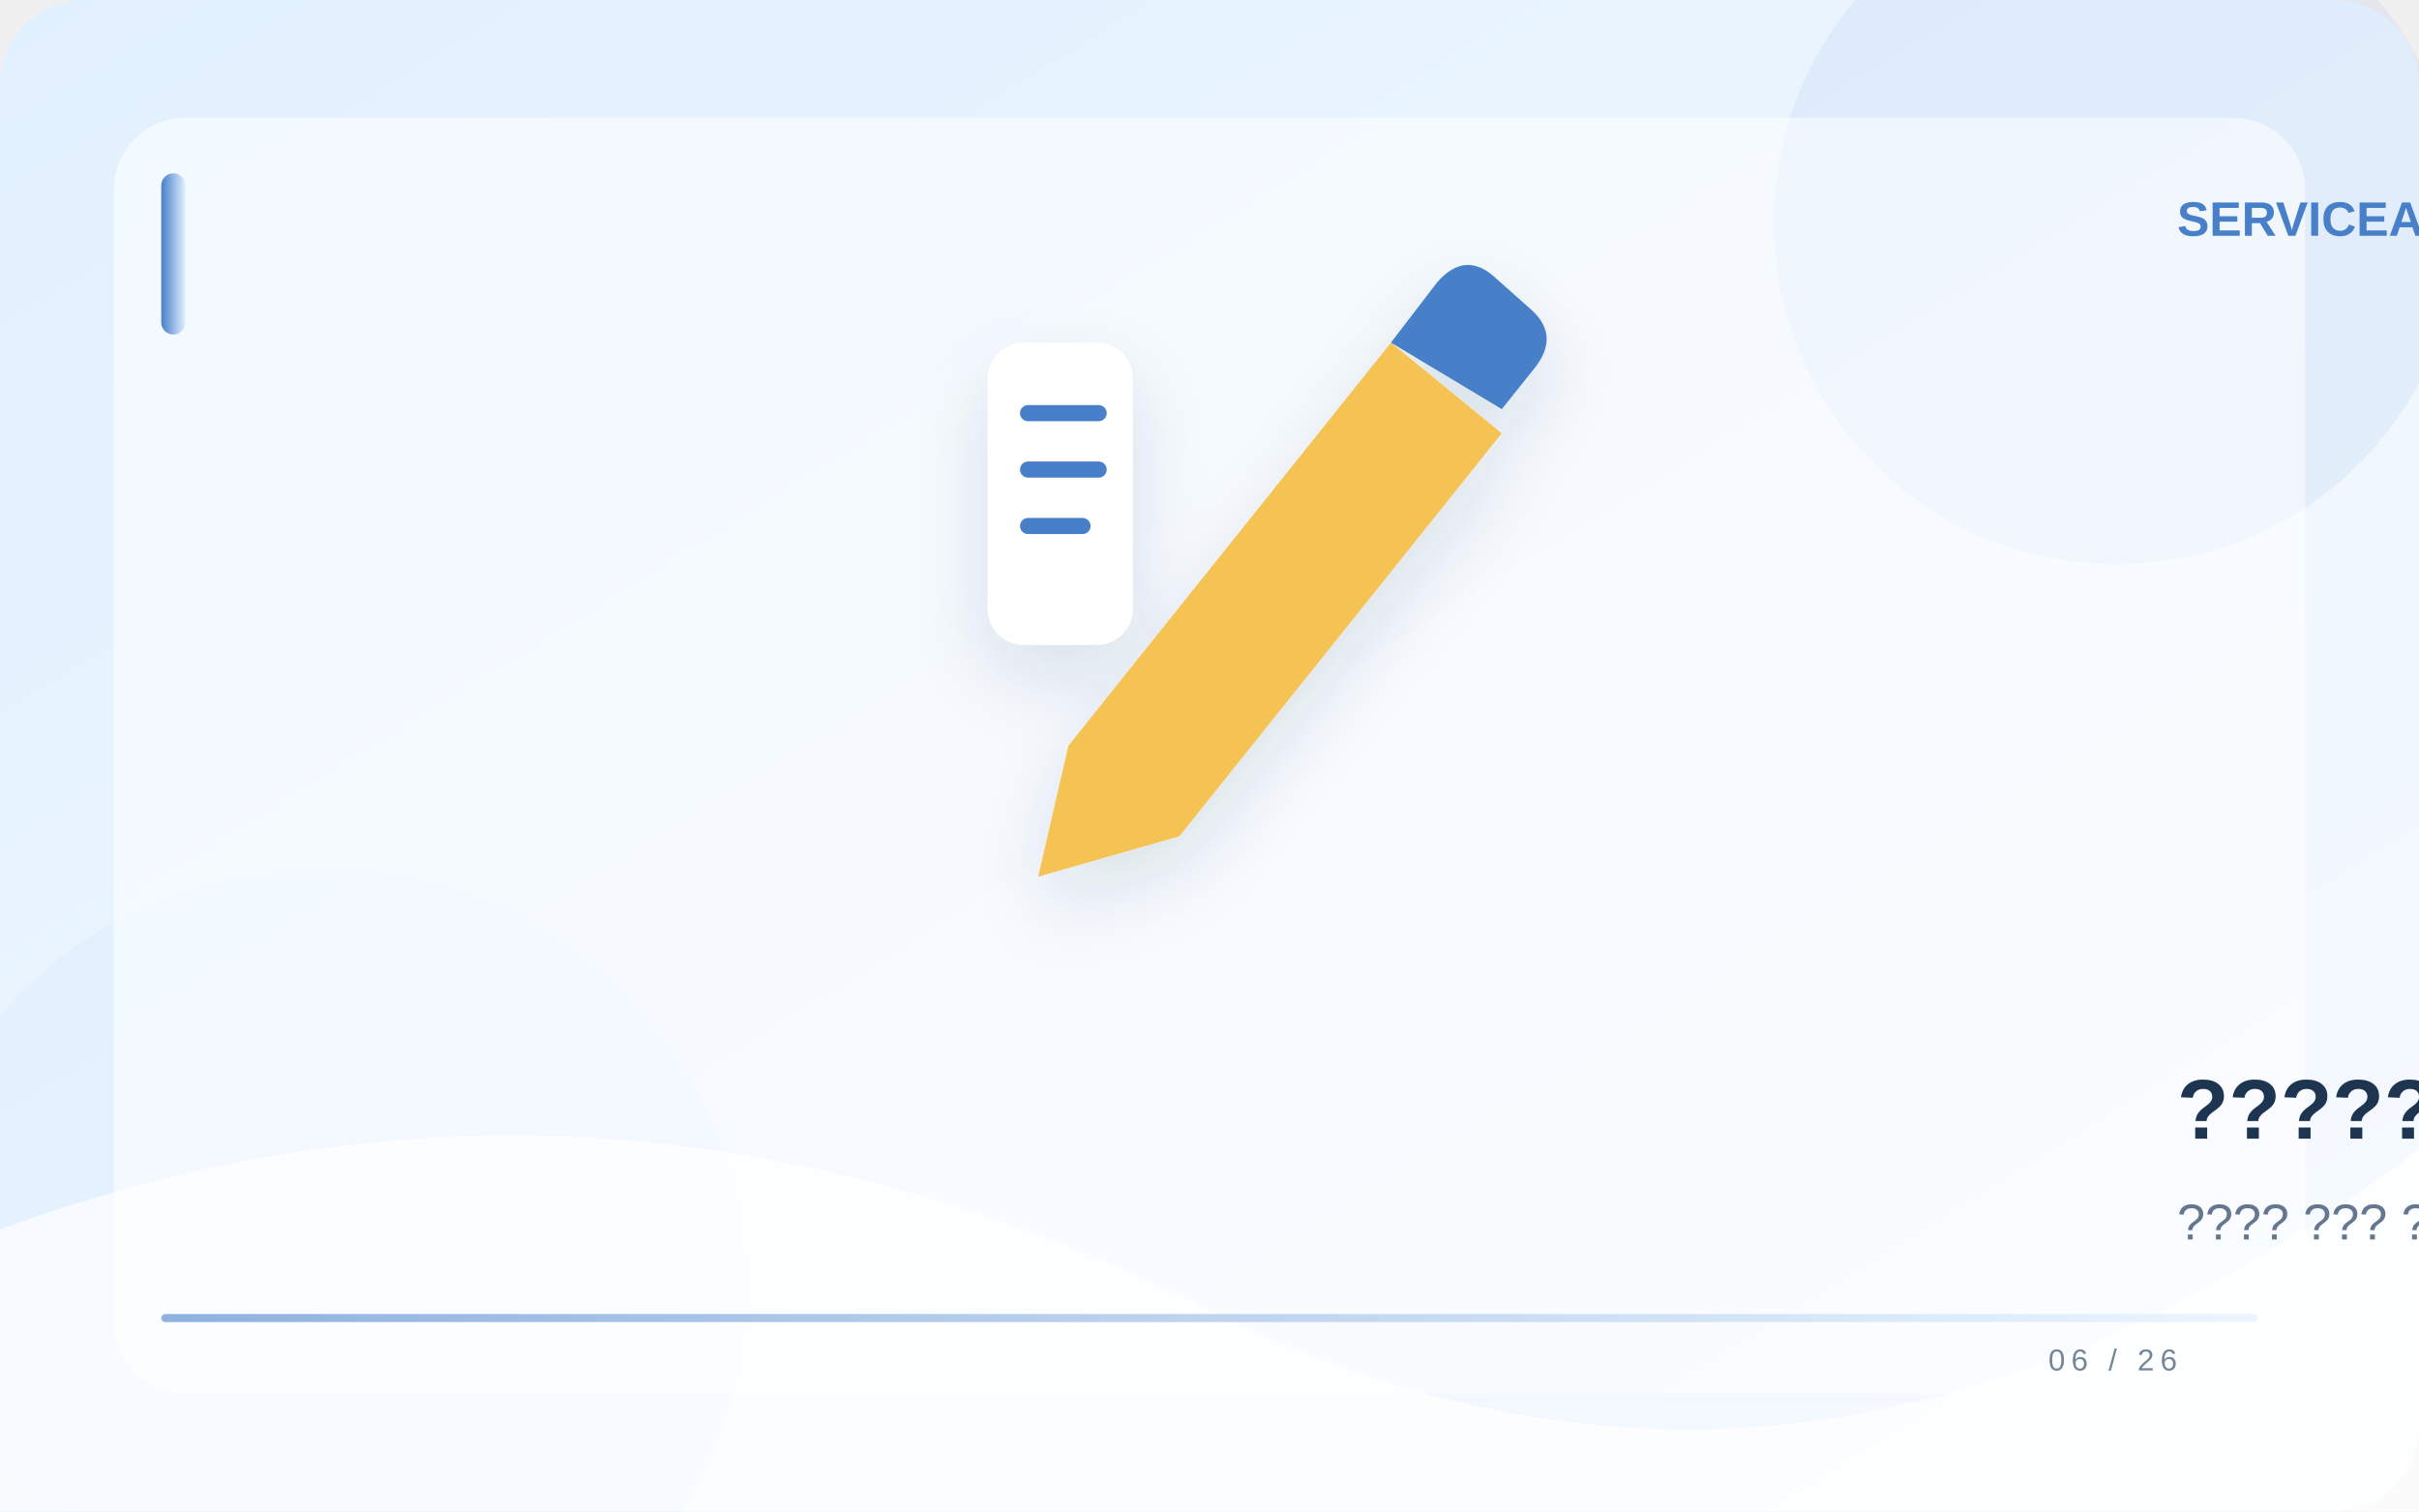
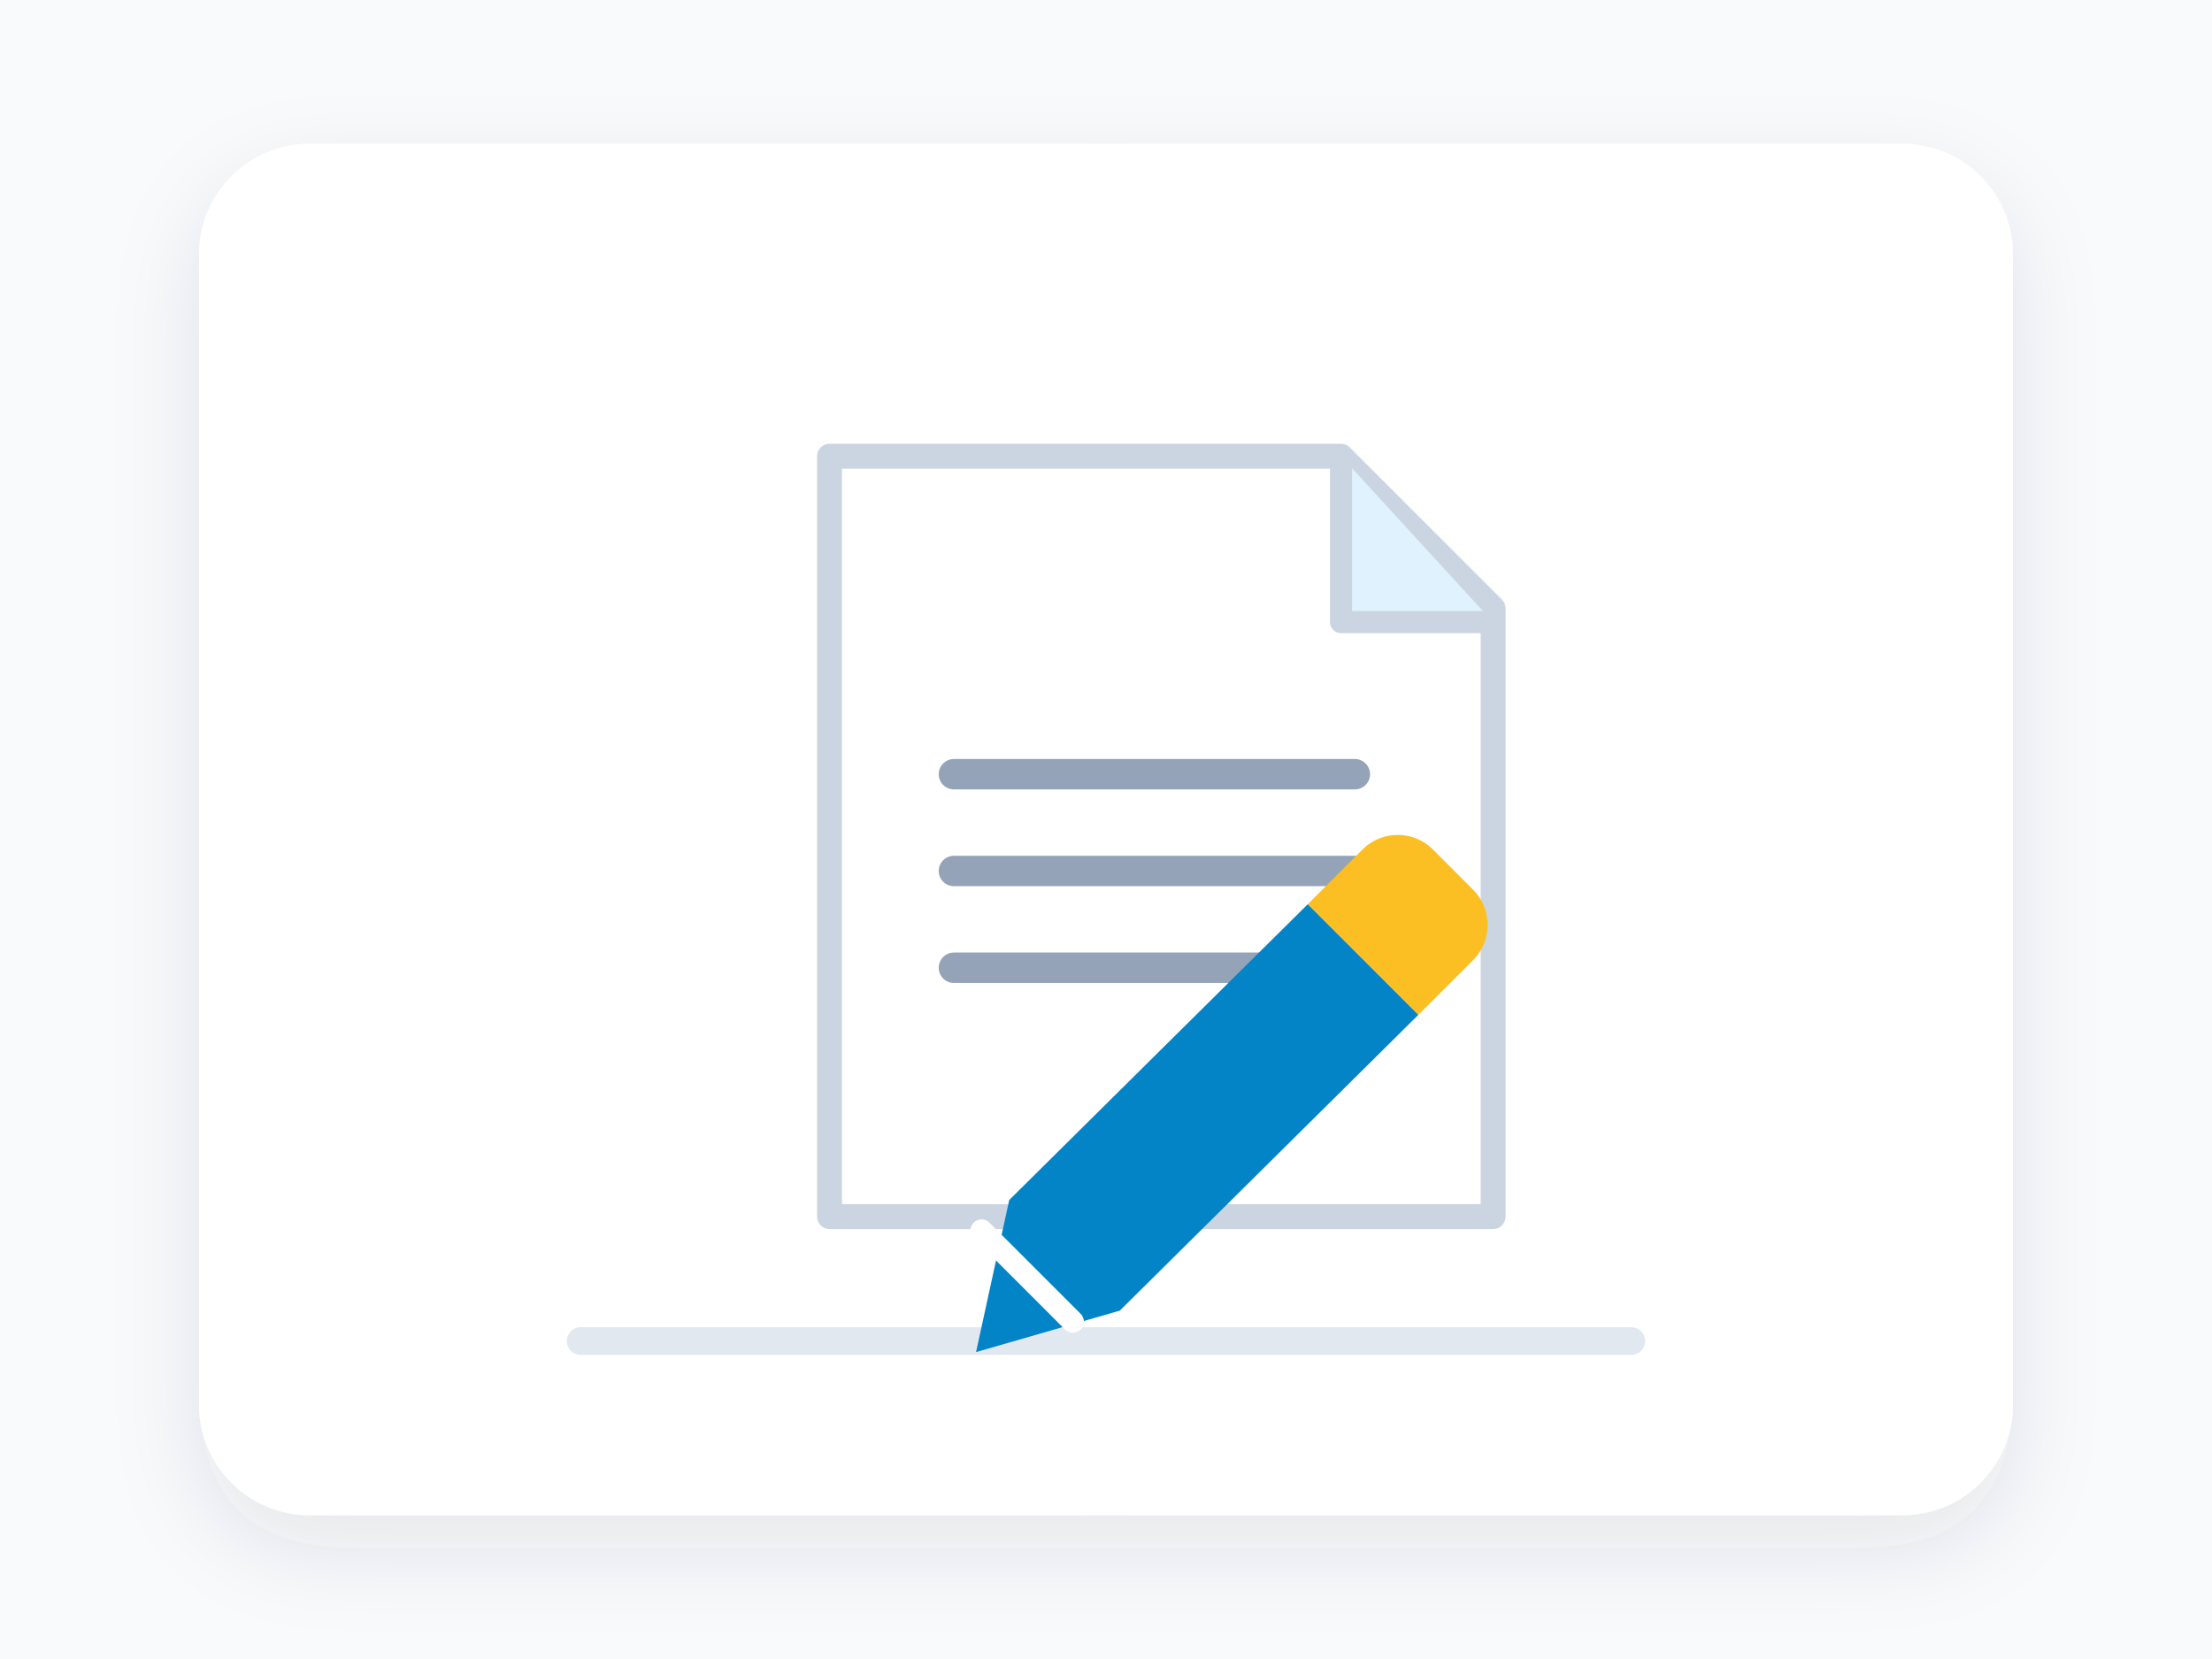
- <svg xmlns="http://www.w3.org/2000/svg" width="1200" height="750" viewBox="0 0 1200 750" role="img" aria-labelledby="title desc">
+ <svg xmlns="http://www.w3.org/2000/svg" width="800" height="600" viewBox="0 0 800 600">
  <defs>
-     <linearGradient id="bg" x1="0" y1="0" x2="1" y2="1">
-       <stop stop-color="#e1f0ff" />
-       <stop offset="1" stop-color="#f8fbff" />
-     </linearGradient>
-     <linearGradient id="band" x1="0" y1="0" x2="1" y2="0">
-       <stop stop-color="#477fc9" />
-       <stop offset="1" stop-color="#e1f0ff" />
-     </linearGradient>
-     <filter id="shadow" x="-20%" y="-20%" width="140%" height="140%">
-       <feDropShadow dx="0" dy="16" stdDeviation="18" flood-color="#22334a" flood-opacity=".12" />
+     <filter id="s" x="-20%" y="-20%" width="140%" height="150%">
+       <feDropShadow dx="0" dy="12" stdDeviation="16" flood-color="#334155" flood-opacity=".10" />
    </filter>
  </defs>
-   <rect width="1200" height="750" rx="42" fill="url(#bg)" />
-   <circle cx="1050" cy="110" r="170" fill="#477fc9" opacity=".08" />
-   <circle cx="160" cy="640" r="210" fill="#e1f0ff" opacity=".7" />
-   <path d="M0 610Q300 500 600 650T1200 570V750H0Z" fill="#fff" opacity=".72" />
-   <rect x="58" y="60" width="1084" height="630" rx="34" fill="#fff" opacity=".54" stroke="#fff" stroke-width="3" />
-   <g filter="url(#shadow)">
-     <path d="m530 370 160-200 55 45-160 200-70 20z" fill="#f5c353" />
-     <path d="m690 170 23-30q14-16 29-2l18 16q14 13 1 29l-16 20z" fill="#477fc9" />
-     <rect x="490" y="170" width="72" height="150" rx="18" fill="#fff" />
-     <path d="M510 205h35m-35 28h35m-35 28h27" stroke="#477fc9" stroke-width="8" stroke-linecap="round" />
+   <rect width="800" height="600" fill="#f8fafc" />
+   <circle cx="400" cy="300" r="248" fill="#f1f5f9" />
+   <circle cx="650" cy="160" r="25" fill="#dbeafe" />
+   <circle cx="155" cy="390" r="17" fill="#d1fae5" />
+   <path d="M195 130h26m-13-13v26M600 445h25" stroke="#94a3b8" stroke-width="7" stroke-linecap="round" />
+   <rect x="72" y="52" width="656" height="496" rx="40" fill="#fff" filter="url(#s)" />
+   <path d="M210 485h380" stroke="#e2e8f0" stroke-width="10" stroke-linecap="round" />
+   <g stroke-linecap="round" stroke-linejoin="round">
+     <path d="M300 165h185l55 55v220H300z" fill="#fff" stroke="#cbd5e1" stroke-width="9" stroke-linejoin="round" />
+     <path d="M485 165v60h55" fill="#e0f2fe" stroke="#cbd5e1" stroke-width="8" stroke-linejoin="round" />
+     <path d="M345 280h145M345 315h145M345 350h112" stroke="#94a3b8" stroke-width="11" stroke-linecap="round" />
+     <path d="m365 434 108-107 40 40-108 107-52 15z" fill="#0284c7" />
+     <path d="m473 327 20-20a18 18 0 0 1 25 0l15 15a18 18 0 0 1 0 25l-20 20z" fill="#fbbf24" />
+     <path d="m355 445 33 33" stroke="#fff" stroke-width="8" />
  </g>
-   <rect x="80" y="86" width="12" height="80" rx="6" fill="url(#band)" />
-   <text x="1080" y="117" text-anchor="end" direction="rtl" font-family="Arial,sans-serif" font-size="24" font-weight="700" fill="#477fc9">???? ???? ? SERVICEAI</text>
-   <text x="1080" y="565" text-anchor="end" direction="rtl" font-family="Arial,sans-serif" font-size="42" font-weight="700" fill="#1e3552">??????? ?????</text>
-   <text x="1080" y="615" text-anchor="end" direction="rtl" font-family="Arial,sans-serif" font-size="25" fill="#657790">?? ????? ??? ????</text>
-   <rect x="80" y="652" width="1040" height="4" rx="2" fill="url(#band)" opacity=".6" />
-   <text x="1080" y="680" text-anchor="end" font-family="Arial,sans-serif" font-size="15" letter-spacing="3" fill="#74869c">06 / 26</text>
</svg>
